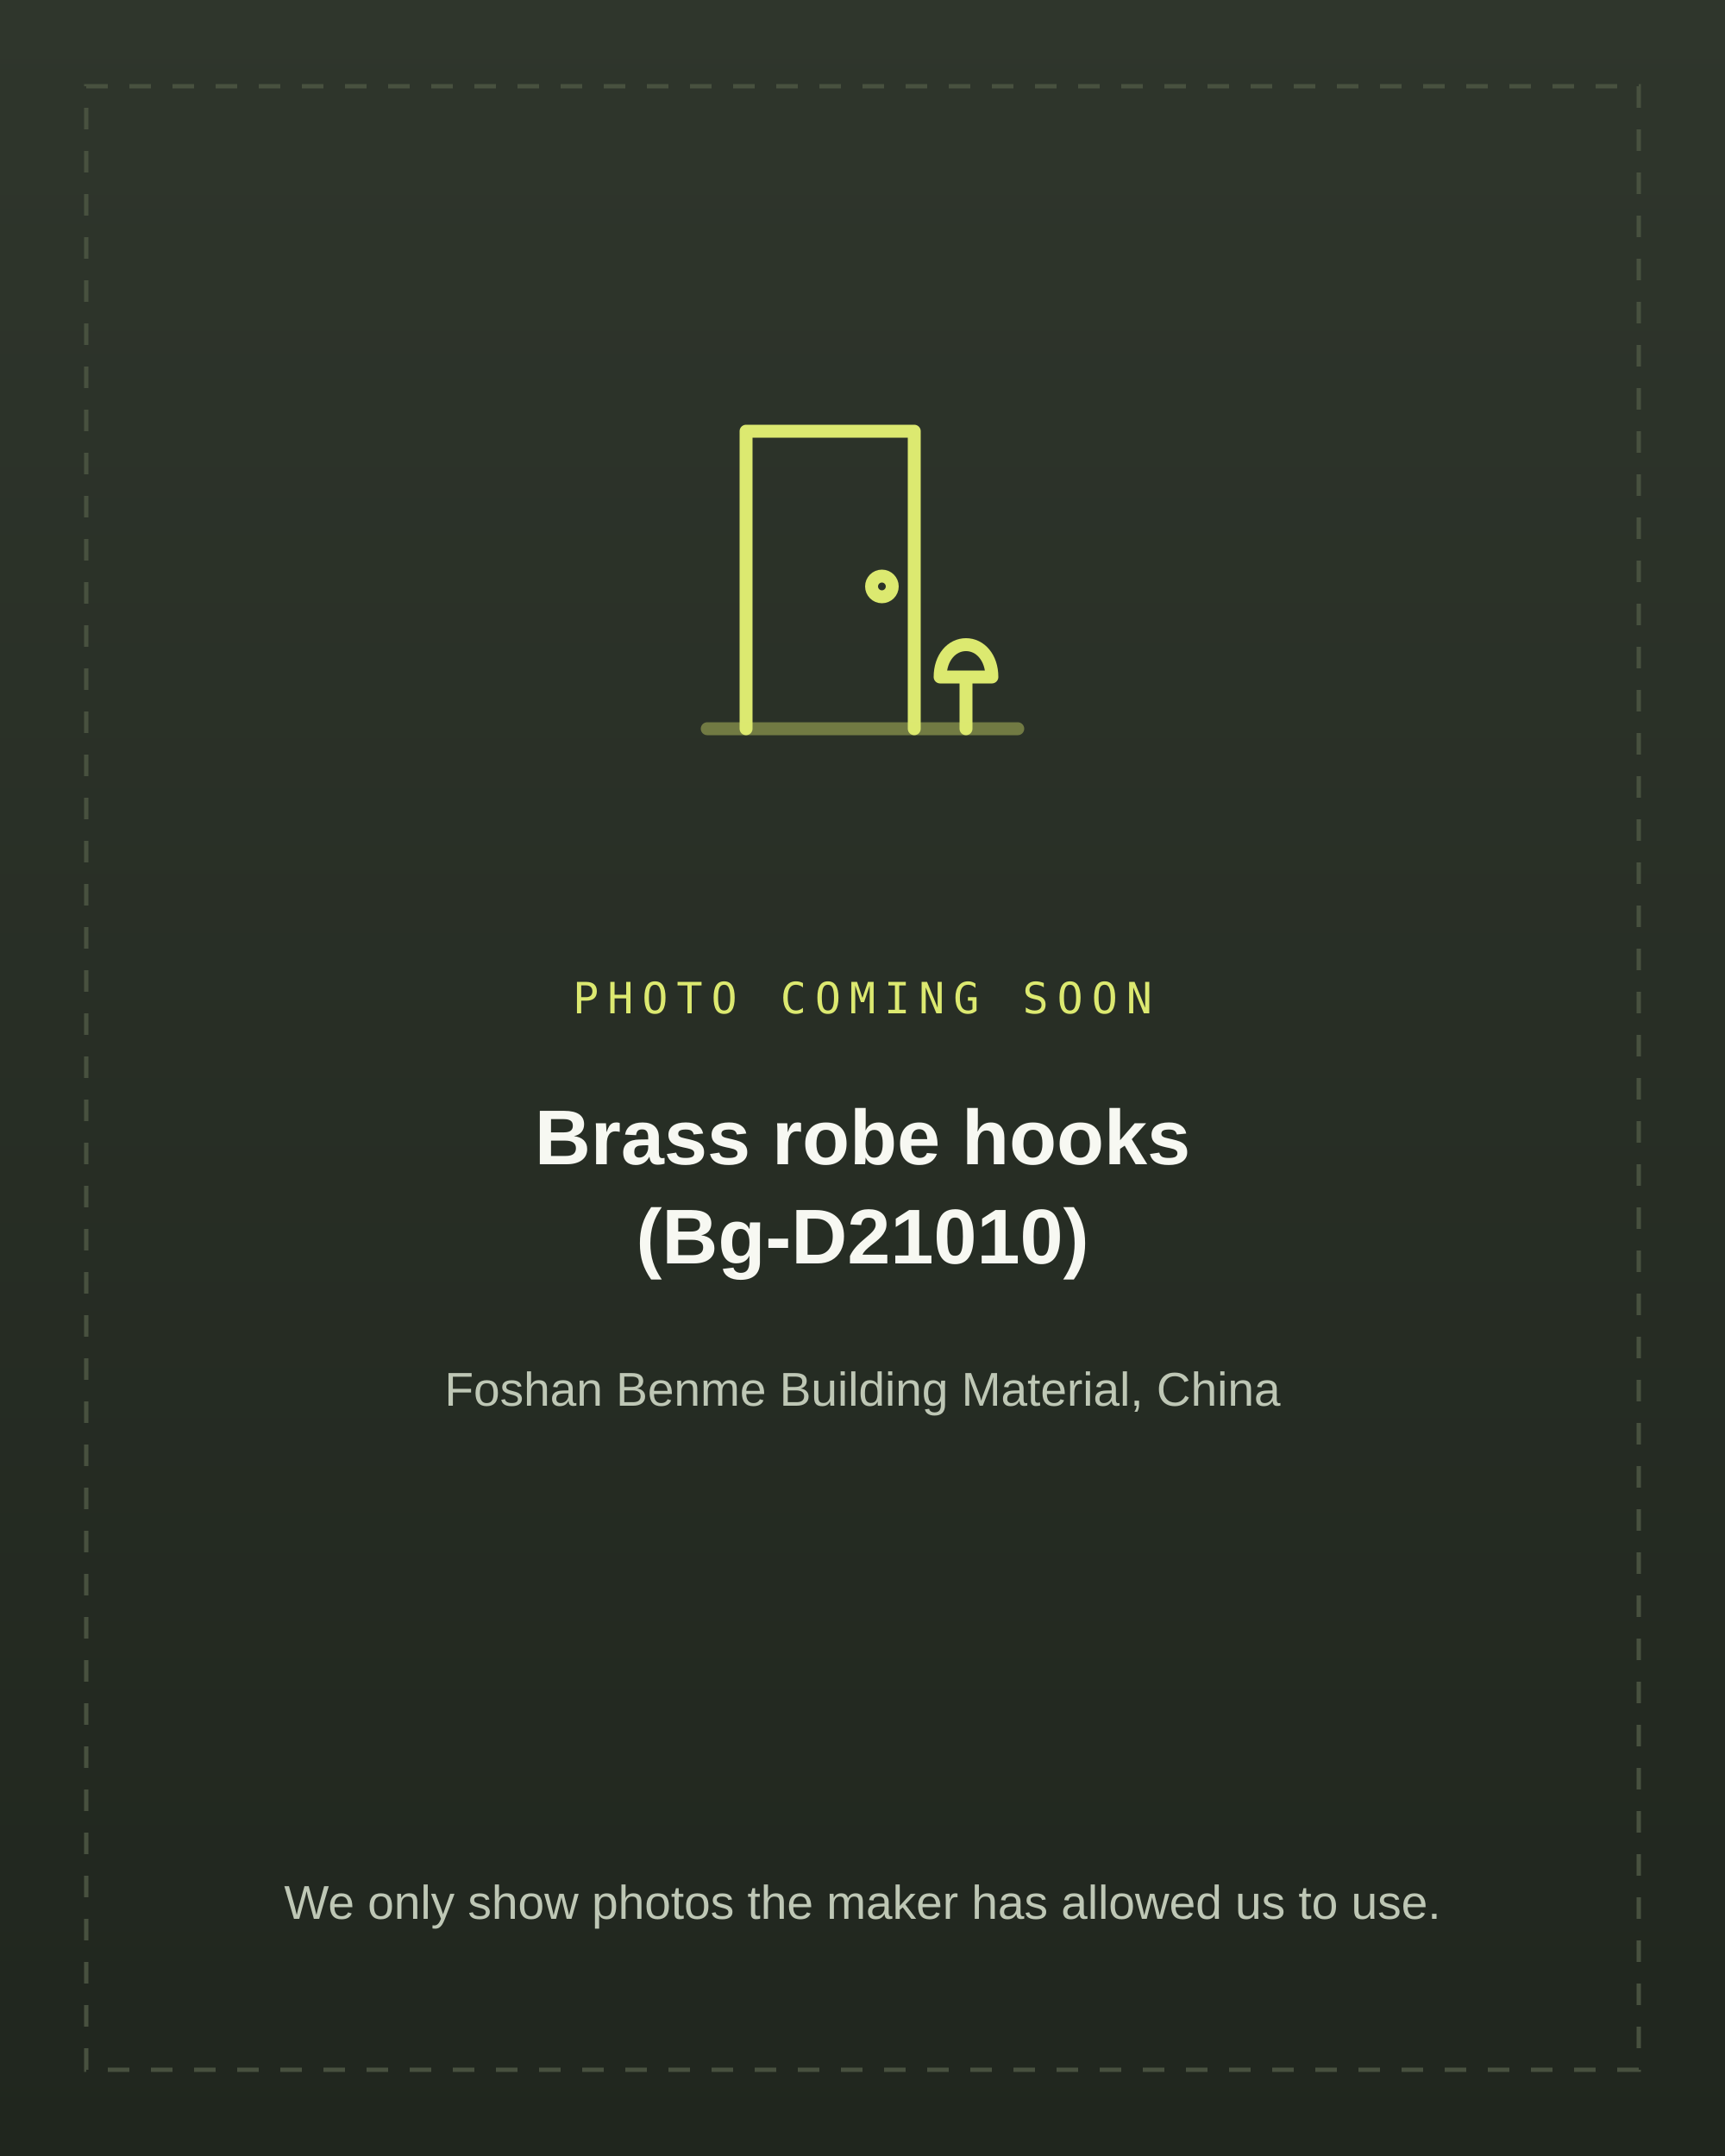
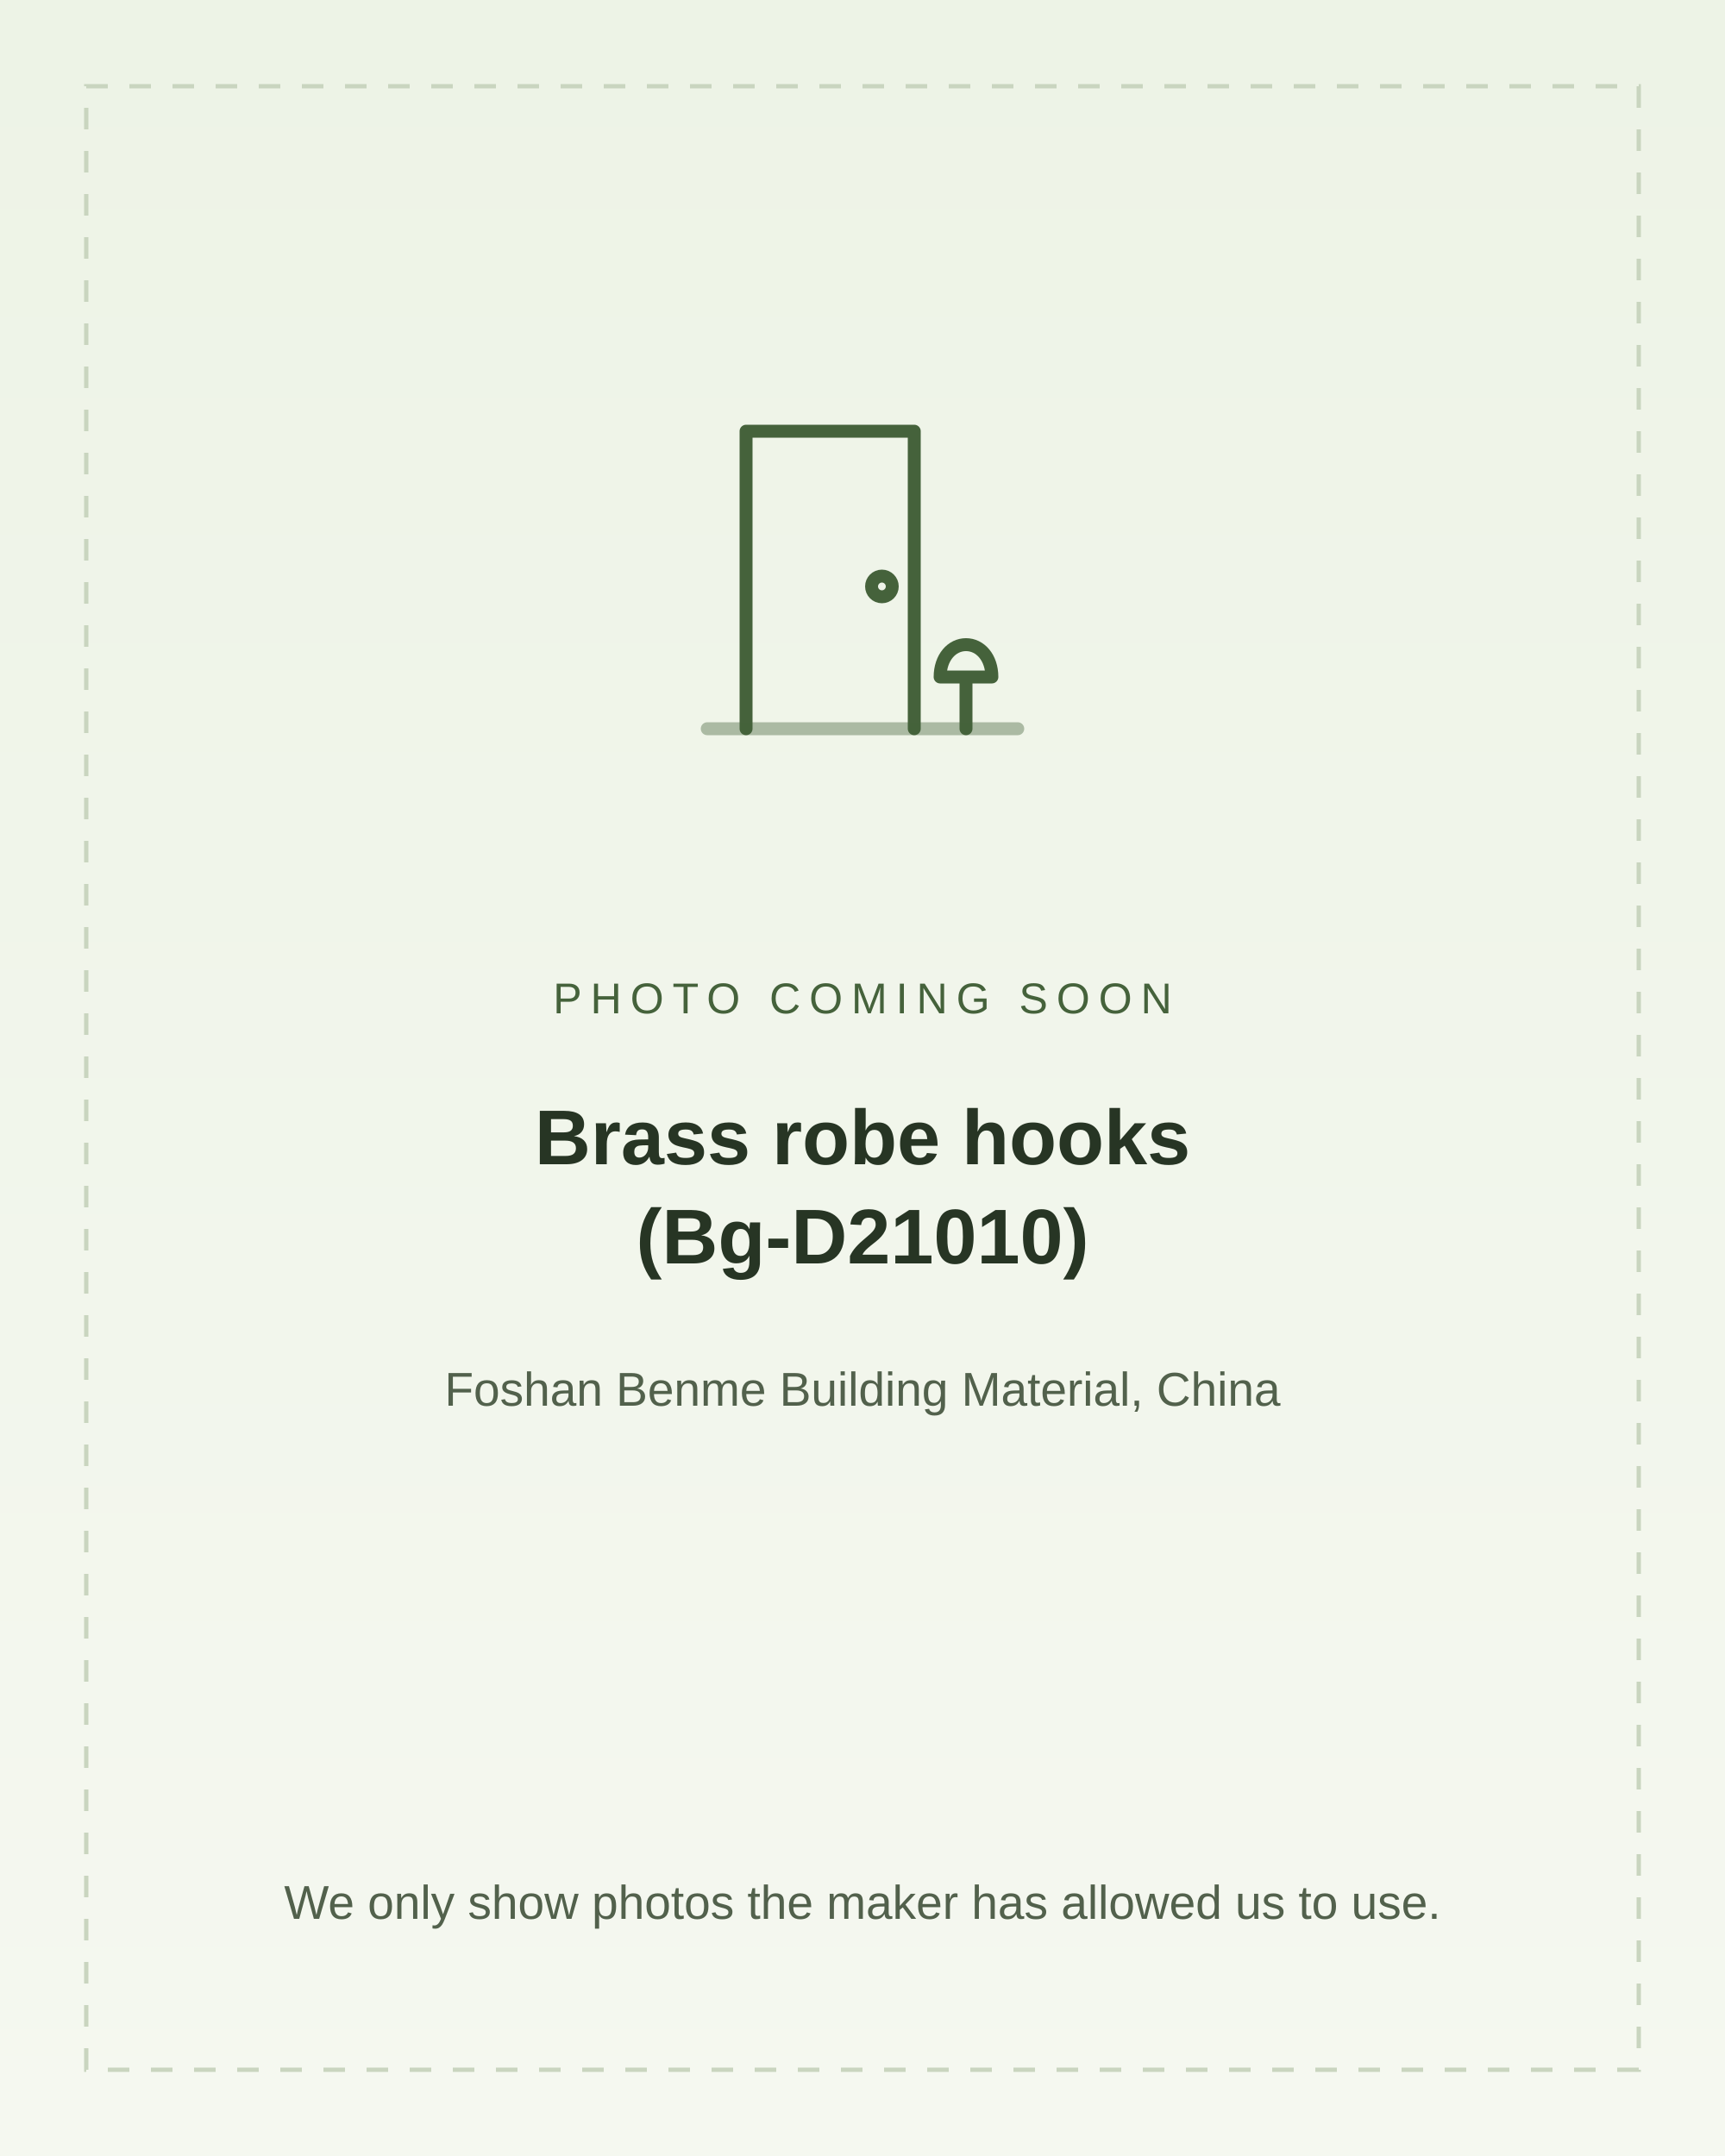
<svg xmlns="http://www.w3.org/2000/svg" viewBox="0 0 800 1000" width="800" height="1000">
  <defs>
    <linearGradient id="bg" x1="0" y1="0" x2="0" y2="1">
-       <stop offset="0" stop-color="#2f362c" />
-       <stop offset="1" stop-color="#20261e" />
+       <stop offset="0" stop-color="#edf3e6" />
+       <stop offset="1" stop-color="#f5f8f0" />
    </linearGradient>
  </defs>
  <rect width="800" height="1000" fill="url(#bg)" />
-   <rect x="40" y="40" width="720" height="920" fill="none" stroke="#48513f" stroke-width="2" stroke-dasharray="10 10" />
-   <g color="#dce970" transform="translate(304 170) scale(3)">
+   <rect x="40" y="40" width="720" height="920" fill="none" stroke="#c9d5bf" stroke-width="2" stroke-dasharray="10 10" />
+   <g color="#45623b" transform="translate(304 170) scale(3)">
    <g fill="none" stroke="currentColor" stroke-width="2" stroke-linecap="round" stroke-linejoin="round">
      <path d="M14 56V10h26v46" />
      <circle cx="35" cy="34" r="1.6" />
      <path d="M48 56v-8M44 48h8c0-3-1.8-5-4-5s-4 2-4 5z" />
      <path d="M8 56h48" stroke-opacity=".4" />
    </g>
  </g>
-   <text x="400" y="470" text-anchor="middle" fill="#dce970" font-family="DM Mono, Consolas, monospace" font-size="20" letter-spacing="4">PHOTO COMING SOON</text>
-   <text x="400" y="540" text-anchor="middle" fill="#f7f8f2" font-family="Manrope, Arial, sans-serif" font-size="36" font-weight="700">Brass robe hooks</text>
-   <text x="400" y="586" text-anchor="middle" fill="#f7f8f2" font-family="Manrope, Arial, sans-serif" font-size="36" font-weight="700">(Bg-D21010)</text>
-   <text x="400" y="652" text-anchor="middle" fill="#bec7b5" font-family="Manrope, Arial, sans-serif" font-size="22">Foshan Benme Building Material, China</text>
-   <text x="400" y="890" text-anchor="middle" fill="#bec7b5" font-family="Manrope, Arial, sans-serif" font-size="22">We only show photos the maker has allowed us to use.</text>
+   <text x="400" y="470" text-anchor="middle" fill="#45623b" font-family="Work Sans, Arial, sans-serif" font-size="20" letter-spacing="4">PHOTO COMING SOON</text>
+   <text x="400" y="540" text-anchor="middle" fill="#273524" font-family="Work Sans, Arial, sans-serif" font-size="36" font-weight="700">Brass robe hooks</text>
+   <text x="400" y="586" text-anchor="middle" fill="#273524" font-family="Work Sans, Arial, sans-serif" font-size="36" font-weight="700">(Bg-D21010)</text>
+   <text x="400" y="652" text-anchor="middle" fill="#52614c" font-family="Work Sans, Arial, sans-serif" font-size="22">Foshan Benme Building Material, China</text>
+   <text x="400" y="890" text-anchor="middle" fill="#52614c" font-family="Work Sans, Arial, sans-serif" font-size="22">We only show photos the maker has allowed us to use.</text>
</svg>
